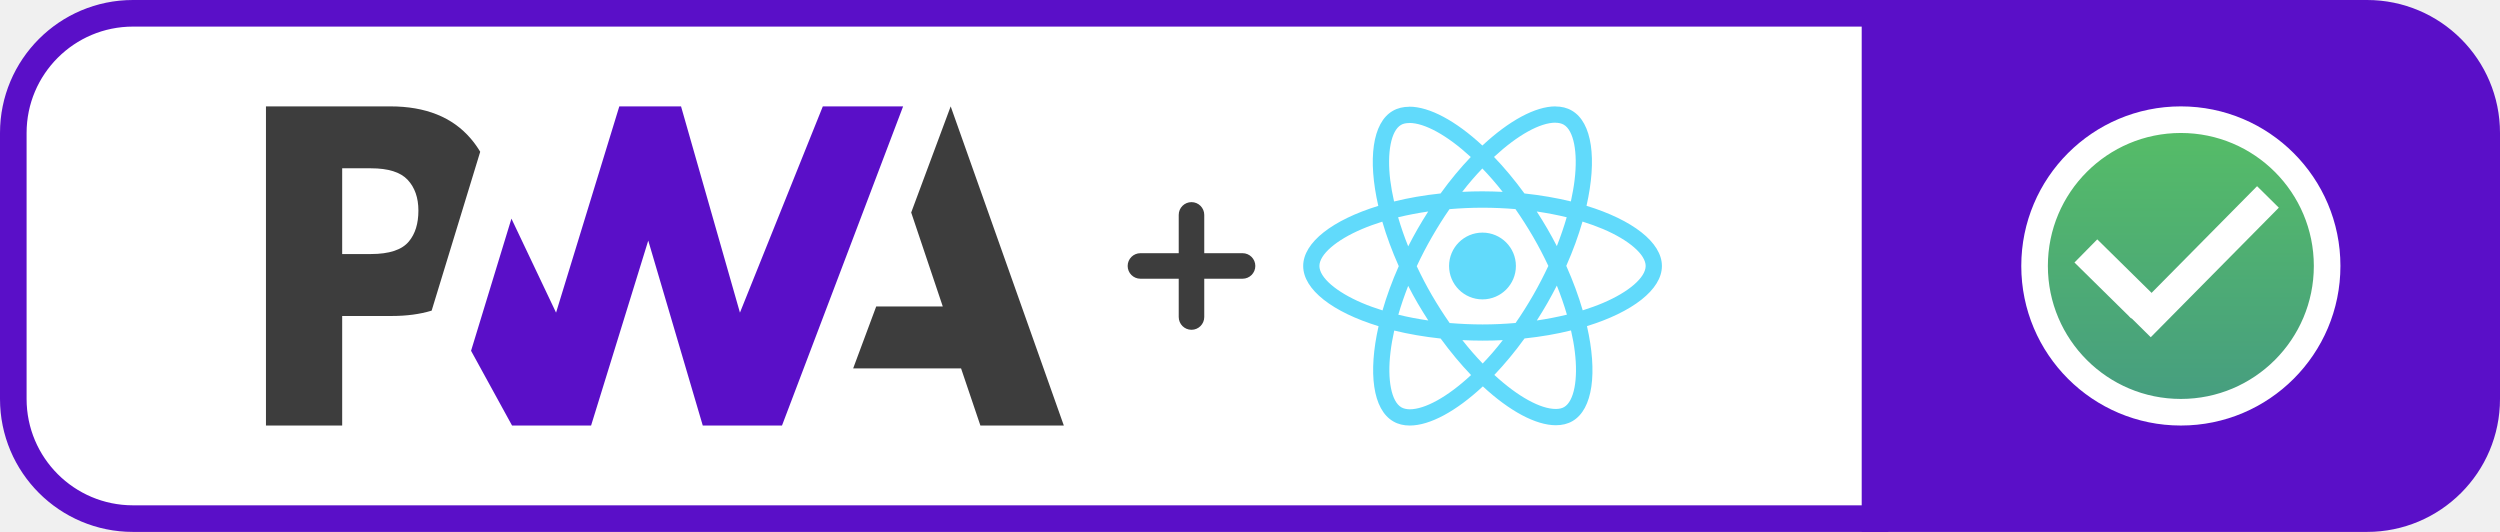
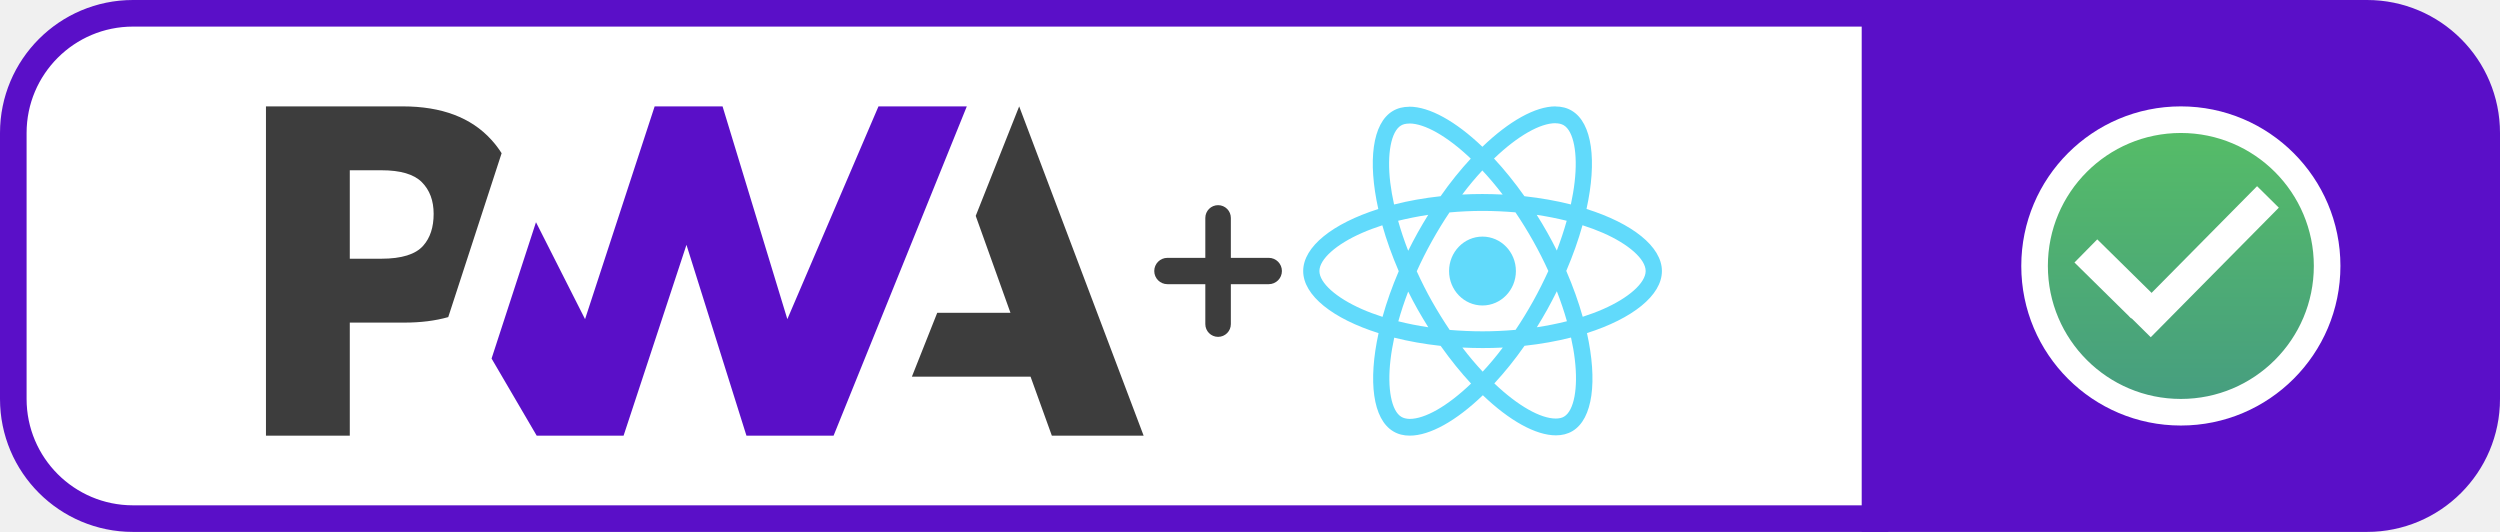
<svg xmlns="http://www.w3.org/2000/svg" width="94" height="20" viewBox="0 0 94 20" fill="none">
  <path d="M70.5 0.5H89C91.485 0.5 93.5 2.515 93.5 5V15C93.5 17.485 91.485 19.5 89 19.5H70.5V0.5Z" fill="#5A0FC8" stroke="#5A0FC8" />
  <circle cx="82" cy="10" r="5.5" fill="url(#paint0_linear)" stroke="white" />
  <rect x="80.05" y="11.871" width="6.85" height="1.15" transform="rotate(-45.3263 80.0502 11.8712)" fill="white" />
  <rect x="78.857" y="9" width="3" height="1.222" transform="rotate(44.5671 78.8572 9.00003)" fill="white" />
-   <path d="M5 0.5H70.5V19.5H5C2.515 19.5 0.5 17.485 0.5 15V5C0.5 2.515 2.515 0.5 5 0.5Z" fill="white" stroke="#5A0FC8" />
-   <path d="M32.079 13.851L32.946 11.522H35.448L34.261 7.99L35.746 4L40 16H36.863L36.136 13.851H32.079Z" fill="#3D3D3D" />
-   <path d="M29.403 16L33.957 4L30.938 4L27.822 11.755L25.607 4H23.286L20.908 11.755L19.23 8.221L17.712 13.19L19.253 16H22.225L24.374 9.046L26.424 16H29.403Z" fill="#5A0FC8" />
-   <path d="M12.866 11.881H14.726C15.289 11.881 15.791 11.814 16.23 11.68L16.711 10.106L18.056 5.707C17.953 5.534 17.836 5.371 17.705 5.217C17.015 4.406 16.005 4 14.675 4H10V16H12.866V11.881ZM15.328 6.761C15.597 7.049 15.732 7.435 15.732 7.918C15.732 8.405 15.613 8.791 15.376 9.076C15.116 9.394 14.638 9.552 13.941 9.552H12.866V6.328H13.948C14.598 6.328 15.058 6.472 15.328 6.761Z" fill="#3D3D3D" />
-   <rect x="44.32" y="7.6" width="0.96" height="4.8" rx="0.48" fill="#3D3D3D" />
-   <rect x="42.4" y="9.52" width="4.8" height="0.96" rx="0.48" fill="#3D3D3D" />
-   <path d="M62.488 10.001C62.488 9.109 61.369 8.263 59.653 7.738C60.049 5.991 59.873 4.602 59.098 4.157C58.919 4.052 58.71 4.003 58.482 4.003V4.615C58.608 4.615 58.71 4.64 58.795 4.687C59.169 4.901 59.332 5.717 59.205 6.766C59.175 7.024 59.125 7.296 59.065 7.573C58.526 7.442 57.938 7.34 57.319 7.274C56.948 6.766 56.563 6.304 56.175 5.901C57.072 5.068 57.913 4.612 58.485 4.612V4C57.729 4 56.739 4.538 55.738 5.472C54.738 4.544 53.748 4.011 52.992 4.011V4.623C53.561 4.623 54.405 5.077 55.301 5.903C54.916 6.307 54.531 6.766 54.166 7.274C53.544 7.34 52.956 7.442 52.417 7.576C52.354 7.301 52.307 7.035 52.274 6.78C52.145 5.73 52.305 4.915 52.676 4.698C52.758 4.648 52.865 4.626 52.992 4.626V4.014C52.761 4.014 52.552 4.063 52.37 4.168C51.598 4.612 51.425 6 51.824 7.741C50.113 8.268 49 9.111 49 10.001C49 10.894 50.119 11.74 51.834 12.265C51.439 14.011 51.614 15.401 52.39 15.846C52.569 15.951 52.777 16 53.008 16C53.764 16 54.754 15.462 55.755 14.528C56.756 15.456 57.745 15.989 58.501 15.989C58.732 15.989 58.941 15.94 59.123 15.835C59.895 15.39 60.068 14.003 59.67 12.262C61.374 11.737 62.488 10.891 62.488 10.001ZM58.908 8.169C58.806 8.524 58.68 8.889 58.537 9.254C58.424 9.035 58.306 8.815 58.177 8.595C58.05 8.375 57.916 8.161 57.781 7.952C58.171 8.01 58.548 8.081 58.908 8.169ZM57.649 11.095C57.435 11.465 57.215 11.817 56.986 12.144C56.577 12.179 56.162 12.199 55.744 12.199C55.329 12.199 54.914 12.179 54.507 12.146C54.279 11.82 54.056 11.471 53.841 11.103C53.632 10.743 53.443 10.378 53.27 10.01C53.44 9.642 53.632 9.274 53.839 8.914C54.053 8.543 54.273 8.191 54.501 7.864C54.911 7.829 55.326 7.81 55.744 7.81C56.159 7.81 56.574 7.829 56.981 7.862C57.209 8.189 57.432 8.537 57.646 8.905C57.855 9.265 58.045 9.631 58.218 9.999C58.045 10.367 57.855 10.735 57.649 11.095ZM58.537 10.738C58.685 11.105 58.812 11.474 58.916 11.831C58.556 11.918 58.177 11.993 57.784 12.05C57.919 11.839 58.053 11.622 58.18 11.399C58.306 11.18 58.424 10.957 58.537 10.738ZM55.749 13.668C55.494 13.404 55.238 13.111 54.985 12.789C55.233 12.8 55.485 12.808 55.741 12.808C55.999 12.808 56.255 12.803 56.505 12.789C56.258 13.111 56.002 13.404 55.749 13.668ZM53.704 12.05C53.313 11.993 52.937 11.921 52.577 11.833C52.678 11.479 52.805 11.114 52.948 10.748C53.061 10.968 53.179 11.188 53.308 11.408C53.437 11.627 53.569 11.842 53.704 12.05ZM55.736 6.335C55.991 6.598 56.247 6.892 56.5 7.214C56.252 7.203 55.999 7.194 55.744 7.194C55.485 7.194 55.23 7.2 54.98 7.214C55.227 6.892 55.483 6.598 55.736 6.335ZM53.701 7.952C53.566 8.164 53.432 8.381 53.305 8.603C53.179 8.823 53.061 9.043 52.948 9.263C52.799 8.894 52.673 8.526 52.569 8.169C52.929 8.084 53.308 8.01 53.701 7.952ZM51.213 11.391C50.24 10.976 49.61 10.433 49.61 10.001C49.61 9.57 50.24 9.024 51.213 8.612C51.45 8.51 51.708 8.419 51.975 8.334C52.131 8.873 52.338 9.433 52.593 10.007C52.34 10.578 52.137 11.136 51.983 11.671C51.711 11.586 51.452 11.493 51.213 11.391ZM52.692 15.316C52.318 15.102 52.156 14.286 52.283 13.237C52.313 12.979 52.362 12.707 52.423 12.429C52.962 12.561 53.55 12.663 54.169 12.729C54.54 13.237 54.925 13.698 55.312 14.102C54.416 14.934 53.575 15.39 53.003 15.39C52.879 15.387 52.775 15.363 52.692 15.316ZM59.213 13.223C59.343 14.272 59.183 15.088 58.812 15.305C58.73 15.354 58.622 15.377 58.496 15.377C57.927 15.377 57.083 14.923 56.187 14.097C56.571 13.693 56.956 13.234 57.322 12.726C57.943 12.66 58.532 12.559 59.07 12.424C59.134 12.701 59.183 12.968 59.213 13.223ZM60.272 11.391C60.035 11.493 59.777 11.583 59.51 11.669C59.354 11.13 59.147 10.57 58.892 9.996C59.145 9.425 59.348 8.867 59.502 8.331C59.774 8.417 60.033 8.51 60.275 8.612C61.248 9.026 61.877 9.57 61.877 10.001C61.875 10.433 61.245 10.979 60.272 11.391Z" fill="#61DAFB" />
-   <path d="M55.741 11.257C56.435 11.257 56.998 10.695 56.998 10.001C56.998 9.308 56.435 8.746 55.741 8.746C55.047 8.746 54.485 9.308 54.485 10.001C54.485 10.695 55.047 11.257 55.741 11.257Z" fill="#61DAFB" />
+   <path d="M0.5 5C0.5 2.515 2.515 0.5 5 0.5H70.5V19.5H5C2.515 19.5 0.5 17.485 0.5 15V5Z" fill="white" stroke="#5A0FC8" />
+   <path d="M34.287 14.163L35.24 11.761H37.993L36.687 8.117L38.321 4L43 16.38H39.549L38.749 14.163H34.287Z" fill="#3D3D3D" />
+   <path d="M31.343 16.38L36.352 4L33.031 4L29.604 12L27.168 4H24.615L21.998 12L20.153 8.355L18.483 13.481L20.179 16.38H23.447L25.811 9.206L28.066 16.38H31.343Z" fill="#5A0FC8" />
+   <path d="M13.152 12.13H15.198C15.818 12.13 16.37 12.061 16.854 11.923L17.383 10.299L18.861 5.761C18.748 5.583 18.62 5.414 18.475 5.256C17.716 4.419 16.605 4 15.143 4H10V16.38H13.152V12.13ZM15.86 6.848C16.157 7.146 16.305 7.543 16.305 8.042C16.305 8.544 16.175 8.943 15.914 9.237C15.628 9.564 15.102 9.728 14.335 9.728H13.152V6.402H14.343C15.058 6.402 15.564 6.551 15.86 6.848Z" fill="#3D3D3D" />
+   <rect x="45.32" y="7.714" width="0.96" height="4.952" rx="0.48" fill="#3D3D3D" />
+   <rect x="43.4" y="9.695" width="4.8" height="0.99" rx="0.495" fill="#3D3D3D" />
+   <path d="M62.488 10.191C62.488 9.271 61.369 8.398 59.653 7.857C60.049 6.054 59.873 4.621 59.098 4.162C58.919 4.054 58.71 4.003 58.482 4.003V4.635C58.608 4.635 58.71 4.66 58.795 4.708C59.169 4.929 59.332 5.771 59.205 6.853C59.175 7.12 59.125 7.4 59.065 7.687C58.526 7.551 57.938 7.446 57.319 7.378C56.948 6.853 56.563 6.377 56.175 5.961C57.072 5.102 57.913 4.632 58.485 4.632V4C57.729 4 56.739 4.555 55.738 5.519C54.738 4.561 53.748 4.011 52.992 4.011V4.643C53.561 4.643 54.405 5.111 55.301 5.964C54.916 6.38 54.531 6.853 54.166 7.378C53.544 7.446 52.956 7.551 52.417 7.689C52.354 7.406 52.307 7.131 52.274 6.868C52.145 5.785 52.305 4.944 52.676 4.72C52.758 4.669 52.865 4.646 52.992 4.646V4.014C52.761 4.014 52.552 4.065 52.37 4.173C51.598 4.632 51.425 6.063 51.824 7.859C50.113 8.403 49 9.273 49 10.191C49 11.112 50.119 11.985 51.834 12.526C51.439 14.329 51.614 15.762 52.39 16.221C52.569 16.329 52.777 16.38 53.008 16.38C53.764 16.38 54.754 15.825 55.755 14.861C56.756 15.819 57.745 16.369 58.501 16.369C58.732 16.369 58.941 16.318 59.123 16.21C59.895 15.751 60.068 14.32 59.67 12.524C61.374 11.982 62.488 11.11 62.488 10.191ZM58.908 8.301C58.806 8.667 58.68 9.044 58.537 9.421C58.424 9.194 58.306 8.967 58.177 8.741C58.05 8.514 57.916 8.293 57.781 8.078C58.171 8.137 58.548 8.211 58.908 8.301ZM57.649 11.319C57.435 11.702 57.215 12.064 56.986 12.402C56.577 12.438 56.162 12.458 55.744 12.458C55.329 12.458 54.914 12.438 54.507 12.405C54.279 12.067 54.056 11.707 53.841 11.328C53.632 10.957 53.443 10.58 53.27 10.2C53.44 9.82 53.632 9.441 53.839 9.069C54.053 8.687 54.273 8.324 54.501 7.987C54.911 7.95 55.326 7.93 55.744 7.93C56.159 7.93 56.574 7.95 56.981 7.984C57.209 8.321 57.432 8.681 57.646 9.061C57.855 9.432 58.045 9.809 58.218 10.189C58.045 10.568 57.855 10.948 57.649 11.319ZM58.537 10.951C58.685 11.331 58.812 11.71 58.916 12.079C58.556 12.169 58.177 12.246 57.784 12.305C57.919 12.087 58.053 11.863 58.18 11.634C58.306 11.407 58.424 11.178 58.537 10.951ZM55.749 13.974C55.494 13.702 55.238 13.399 54.985 13.068C55.233 13.079 55.485 13.087 55.741 13.087C55.999 13.087 56.255 13.082 56.505 13.068C56.258 13.399 56.002 13.702 55.749 13.974ZM53.704 12.305C53.313 12.246 52.937 12.172 52.577 12.081C52.678 11.716 52.805 11.339 52.948 10.962C53.061 11.189 53.179 11.415 53.308 11.642C53.437 11.869 53.569 12.09 53.704 12.305ZM55.736 6.409C55.991 6.681 56.247 6.984 56.5 7.315C56.252 7.304 55.999 7.295 55.744 7.295C55.485 7.295 55.23 7.301 54.98 7.315C55.227 6.984 55.483 6.681 55.736 6.409ZM53.701 8.078C53.566 8.296 53.432 8.52 53.305 8.749C53.179 8.976 53.061 9.202 52.948 9.429C52.799 9.049 52.673 8.67 52.569 8.301C52.929 8.214 53.308 8.137 53.701 8.078ZM51.213 11.625C50.24 11.197 49.61 10.636 49.61 10.191C49.61 9.747 50.24 9.183 51.213 8.758C51.45 8.653 51.708 8.559 51.975 8.471C52.131 9.027 52.338 9.605 52.593 10.197C52.34 10.787 52.137 11.362 51.983 11.914C51.711 11.826 51.452 11.73 51.213 11.625ZM52.692 15.674C52.318 15.453 52.156 14.612 52.283 13.529C52.313 13.263 52.362 12.982 52.423 12.696C52.962 12.832 53.55 12.937 54.169 13.005C54.54 13.529 54.925 14.005 55.312 14.422C54.416 15.281 53.575 15.751 53.003 15.751C52.879 15.748 52.775 15.723 52.692 15.674ZM59.213 13.515C59.343 14.598 59.183 15.439 58.812 15.663C58.73 15.714 58.622 15.737 58.496 15.737C57.927 15.737 57.083 15.269 56.187 14.416C56.571 14 56.956 13.527 57.322 13.002C57.943 12.934 58.532 12.829 59.07 12.691C59.134 12.977 59.183 13.252 59.213 13.515ZM60.272 11.625C60.035 11.73 59.777 11.824 59.51 11.911C59.354 11.356 59.147 10.778 58.892 10.186C59.145 9.596 59.348 9.021 59.502 8.469C59.774 8.556 60.033 8.653 60.275 8.758C61.248 9.185 61.877 9.747 61.877 10.191C61.875 10.636 61.245 11.2 60.272 11.625Z" fill="#61DAFB" />
+   <path d="M55.741 11.486C56.435 11.486 56.998 10.907 56.998 10.191C56.998 9.476 56.435 8.896 55.741 8.896C55.047 8.896 54.485 9.476 54.485 10.191C54.485 10.907 55.047 11.486 55.741 11.486Z" fill="#61DAFB" />
  <defs>
    <linearGradient id="paint0_linear" x1="82" y1="4" x2="82" y2="16" gradientUnits="userSpaceOnUse">
      <stop stop-color="#57BF65" />
      <stop offset="1" stop-color="#459B82" />
    </linearGradient>
  </defs>
</svg>
